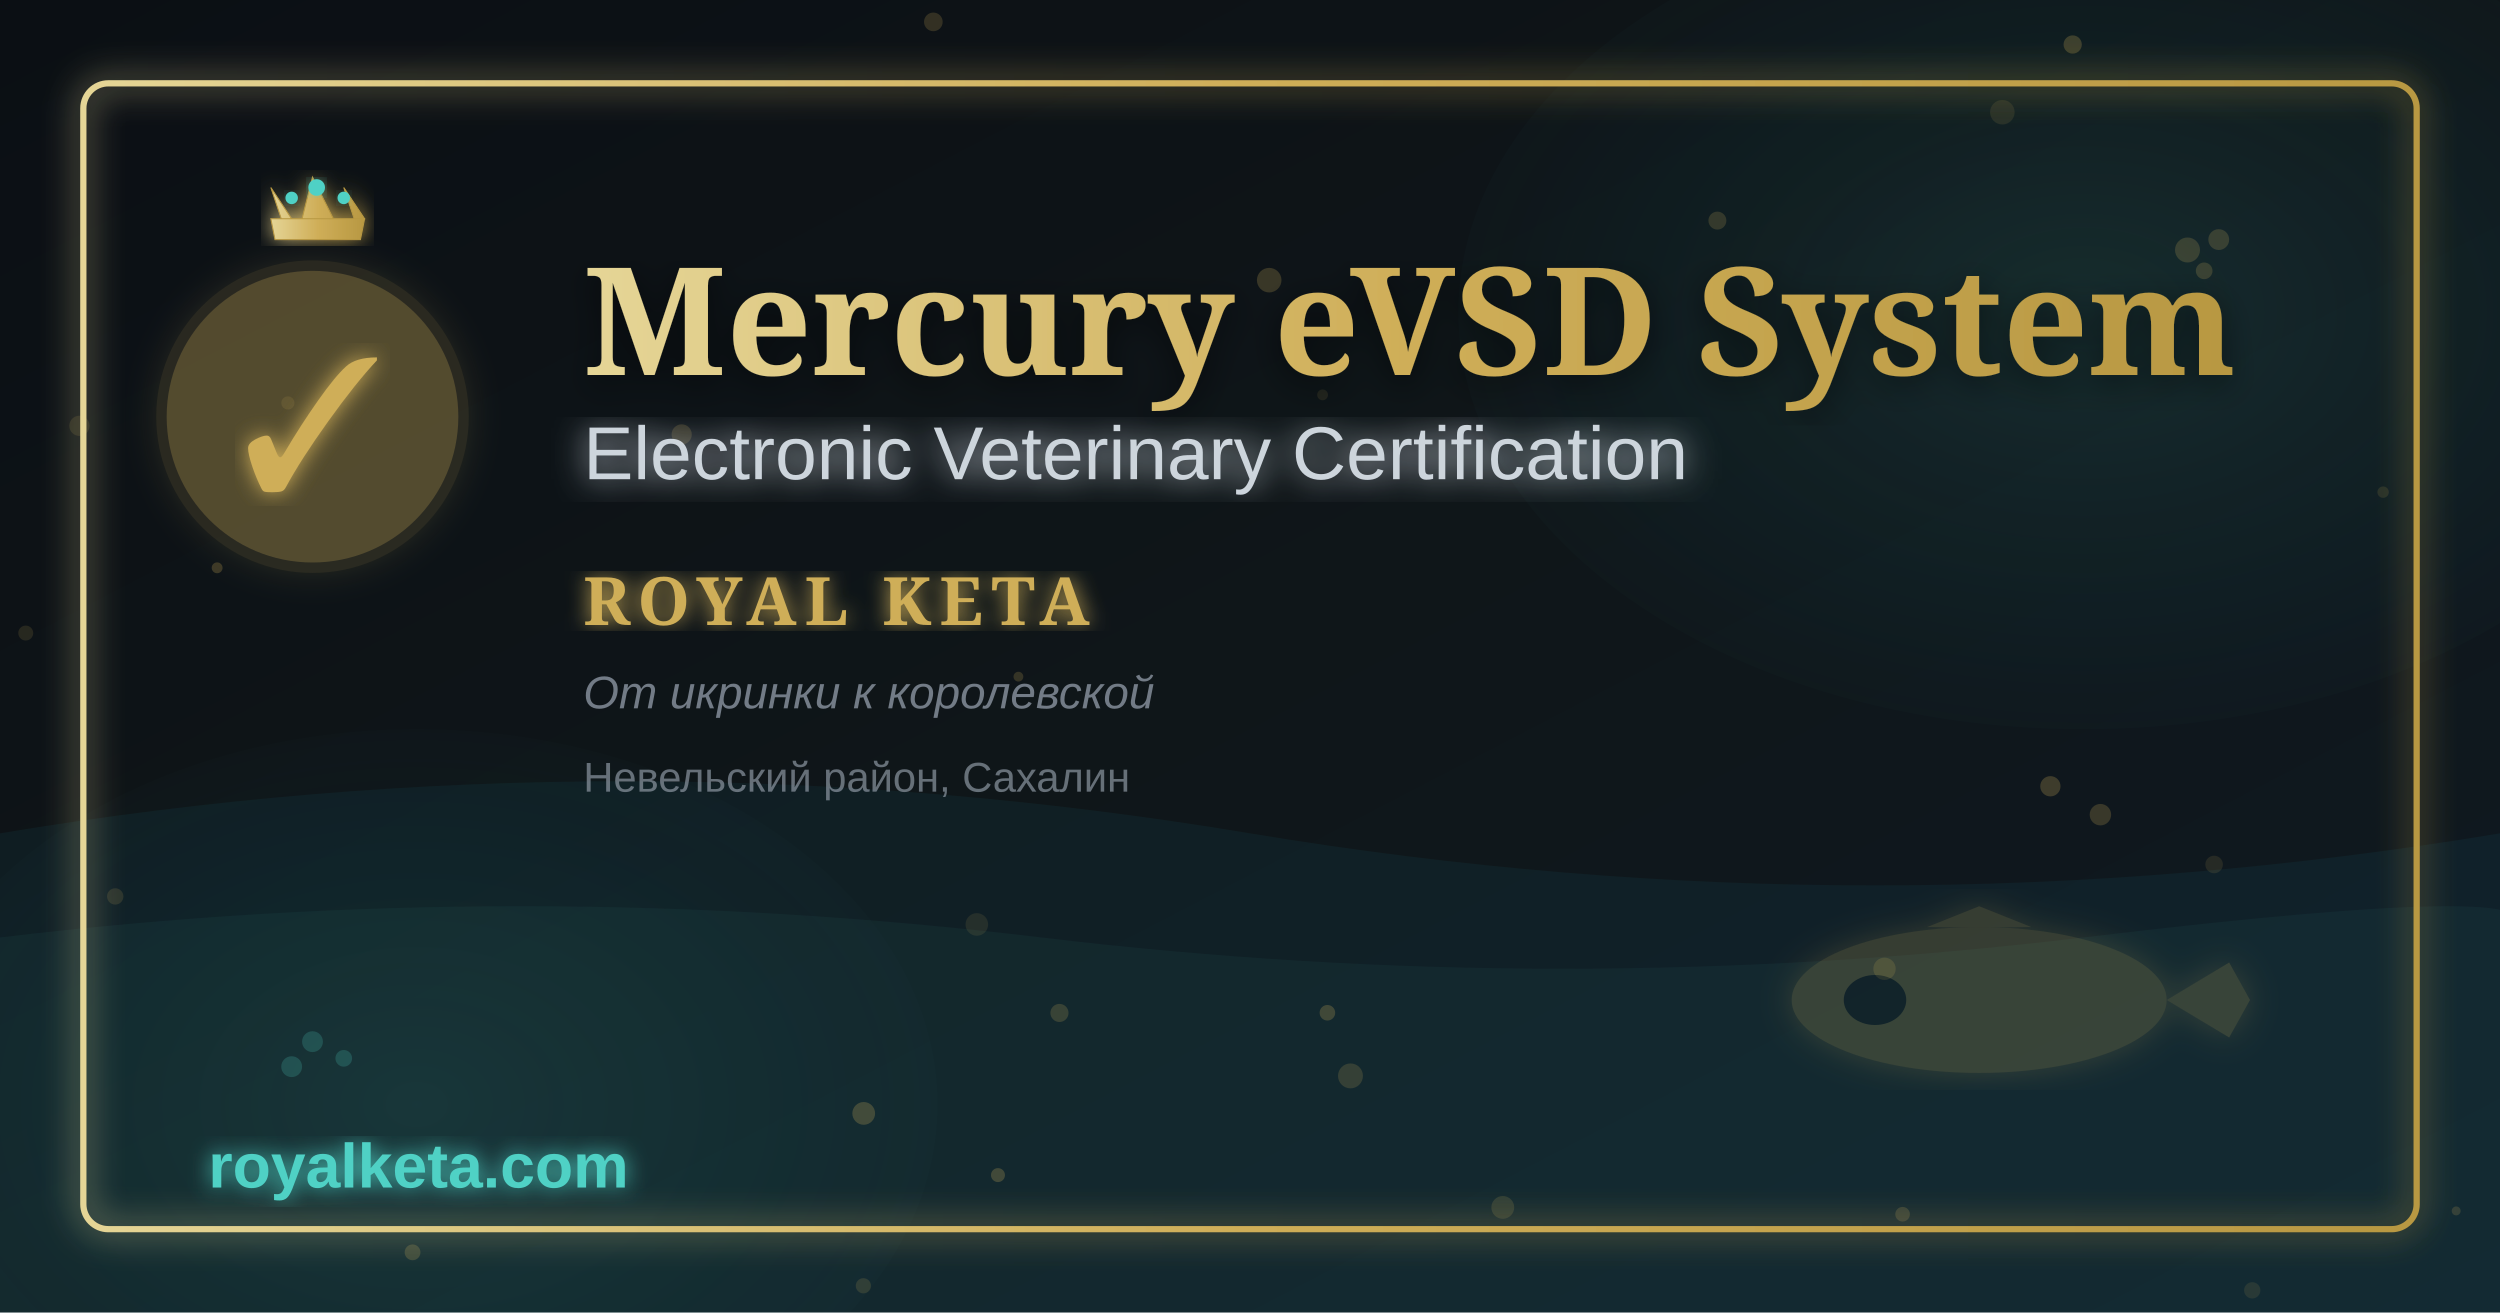
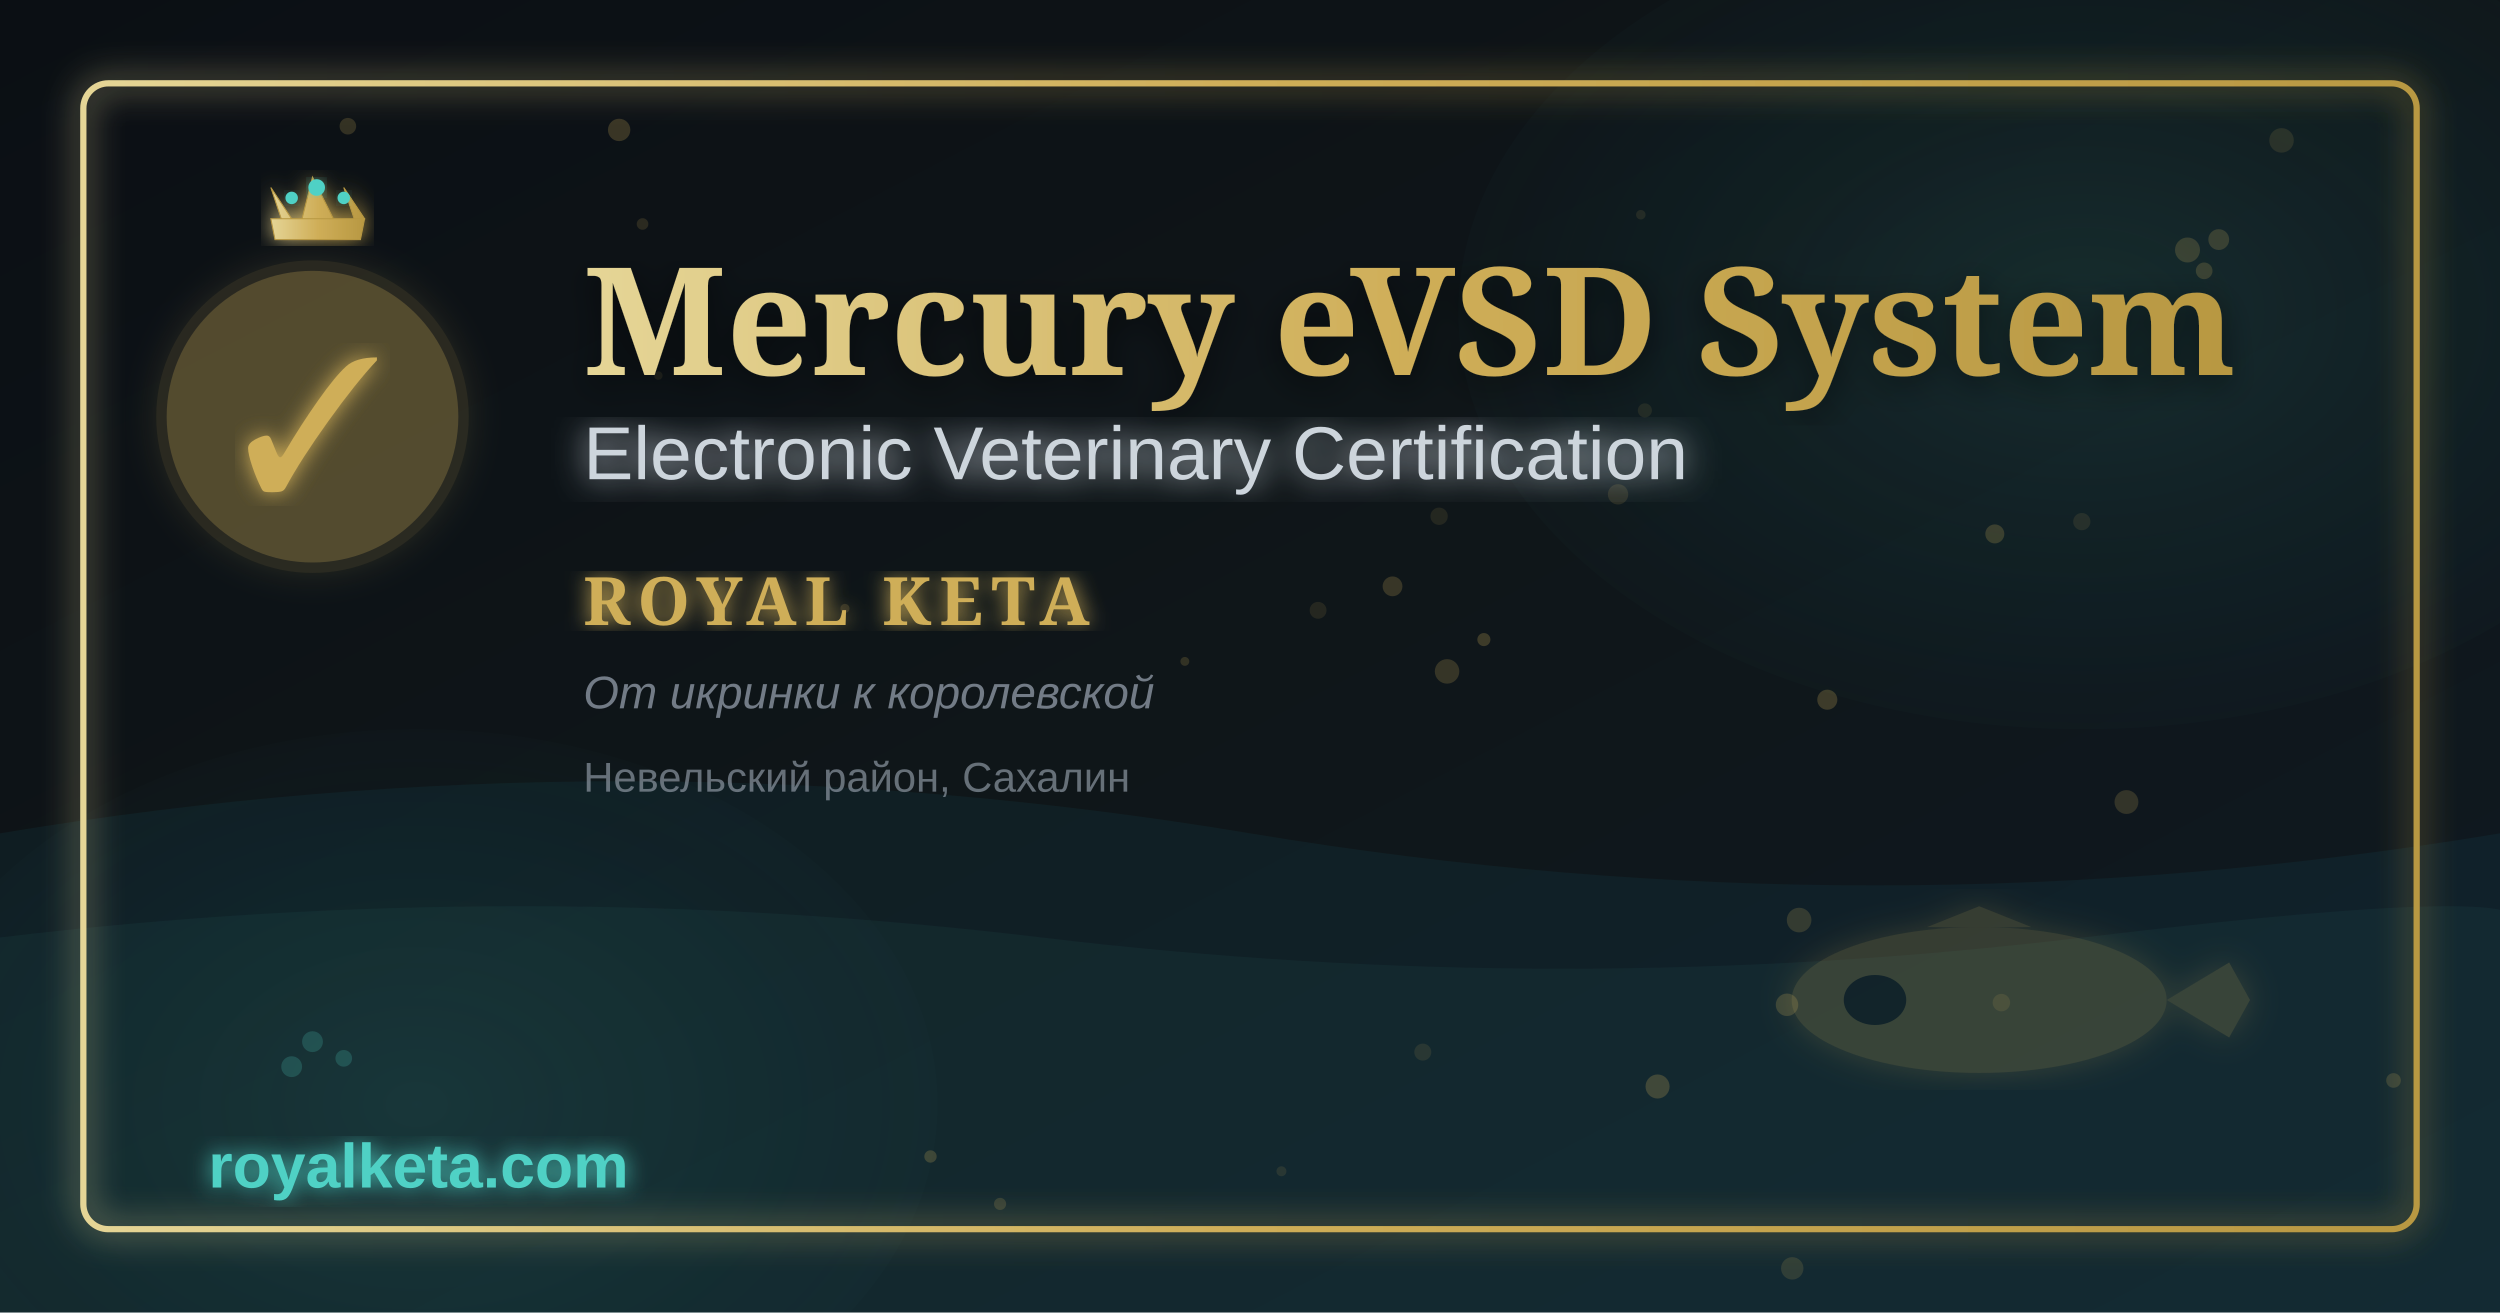
<svg xmlns="http://www.w3.org/2000/svg" width="1200" height="630">
  <defs>
    <linearGradient id="bgGradient" x1="0%" y1="0%" x2="100%" y2="100%">
      <stop offset="0%" style="stop-color:#0B0F14;stop-opacity:1" />
      <stop offset="50%" style="stop-color:#0F1619;stop-opacity:1" />
      <stop offset="100%" style="stop-color:#0F1922;stop-opacity:1" />
    </linearGradient>
    <linearGradient id="goldGradient" x1="0%" y1="0%" x2="100%" y2="0%">
      <stop offset="0%" style="stop-color:#E5D596;stop-opacity:1" />
      <stop offset="50%" style="stop-color:#CFAE58;stop-opacity:1" />
      <stop offset="100%" style="stop-color:#B89842;stop-opacity:1" />
    </linearGradient>
    <radialGradient id="oceanGradient" cx="50%" cy="50%" r="50%">
      <stop offset="0%" style="stop-color:#4FD1C5;stop-opacity:0.3" />
      <stop offset="100%" style="stop-color:#1E90A0;stop-opacity:0.05" />
    </radialGradient>
    <filter id="glow">
      <feGaussianBlur stdDeviation="5" result="coloredBlur" />
      <feMerge>
        <feMergeNode in="coloredBlur" />
        <feMergeNode in="SourceGraphic" />
      </feMerge>
    </filter>
    <filter id="softGlow">
      <feGaussianBlur stdDeviation="8" result="coloredBlur" />
      <feMerge>
        <feMergeNode in="coloredBlur" />
        <feMergeNode in="SourceGraphic" />
      </feMerge>
    </filter>
    <filter id="shadow">
      <feDropShadow dx="0" dy="4" stdDeviation="8" flood-color="#000000" flood-opacity="0.5" />
    </filter>
  </defs>
  <rect width="1200" height="630" fill="url(#bgGradient)" />
  <ellipse cx="1000" cy="150" rx="300" ry="200" fill="url(#oceanGradient)" opacity="0.4" />
  <ellipse cx="200" cy="530" rx="250" ry="180" fill="url(#oceanGradient)" opacity="0.3" />
  <path d="M 0 400 Q 300 350 600 400 T 1200 400 L 1200 630 L 0 630 Z" fill="#1E90A0" opacity="0.08" />
  <path d="M 0 450 Q 250 420 500 450 T 1000 450 T 1200 450 L 1200 630 L 0 630 Z" fill="#4FD1C5" opacity="0.05" />
-   <circle cx="634.843" cy="189.529" r="2.592" fill="#CFAE58" opacity="0.112" />
-   <circle cx="479.026" cy="564.047" r="3.355" fill="#CFAE58" opacity="0.249" />
-   <circle cx="961.126" cy="53.87" r="5.89" fill="#CFAE58" opacity="0.114" />
-   <circle cx="38.118" cy="204.395" r="4.856" fill="#CFAE58" opacity="0.129" />
-   <circle cx="488.839" cy="324.799" r="2.351" fill="#CFAE58" opacity="0.201" />
-   <circle cx="55.31" cy="430.286" r="3.926" fill="#CFAE58" opacity="0.147" />
-   <circle cx="1178.965" cy="581.241" r="2.139" fill="#CFAE58" opacity="0.181" />
-   <circle cx="609.21" cy="134.476" r="5.896" fill="#CFAE58" opacity="0.225" />
-   <circle cx="508.541" cy="486.214" r="4.345" fill="#CFAE58" opacity="0.2" />
-   <circle cx="327.213" cy="208.53" r="4.85" fill="#CFAE58" opacity="0.179" />
-   <circle cx="824.348" cy="105.891" r="4.309" fill="#CFAE58" opacity="0.19" />
-   <circle cx="648.229" cy="516.432" r="5.981" fill="#CFAE58" opacity="0.182" />
-   <circle cx="198.031" cy="601.123" r="3.79" fill="#CFAE58" opacity="0.213" />
-   <circle cx="104.224" cy="272.551" r="2.605" fill="#CFAE58" opacity="0.243" />
-   <circle cx="721.339" cy="579.559" r="5.476" fill="#CFAE58" opacity="0.16" />
-   <circle cx="1008.202" cy="391.043" r="5.148" fill="#CFAE58" opacity="0.22" />
-   <circle cx="1062.771" cy="414.95" r="4.211" fill="#CFAE58" opacity="0.124" />
-   <circle cx="913.239" cy="582.834" r="3.505" fill="#CFAE58" opacity="0.194" />
-   <circle cx="1143.895" cy="236.234" r="2.743" fill="#CFAE58" opacity="0.129" />
-   <circle cx="468.875" cy="443.738" r="5.426" fill="#CFAE58" opacity="0.112" />
-   <circle cx="448.006" cy="10.506" r="4.475" fill="#CFAE58" opacity="0.199" />
-   <circle cx="994.889" cy="21.361" r="4.376" fill="#CFAE58" opacity="0.239" />
-   <circle cx="984.182" cy="377.408" r="4.863" fill="#CFAE58" opacity="0.249" />
-   <circle cx="414.582" cy="534.432" r="5.459" fill="#CFAE58" opacity="0.249" />
-   <circle cx="1081.072" cy="619.358" r="3.913" fill="#CFAE58" opacity="0.116" />
-   <circle cx="637.158" cy="486.126" r="3.732" fill="#CFAE58" opacity="0.246" />
-   <circle cx="414.419" cy="617.171" r="3.656" fill="#CFAE58" opacity="0.155" />
-   <circle cx="904.567" cy="465.025" r="5.368" fill="#CFAE58" opacity="0.162" />
-   <circle cx="138.193" cy="193.409" r="3.147" fill="#CFAE58" opacity="0.122" />
-   <circle cx="12.354" cy="303.865" r="3.585" fill="#CFAE58" opacity="0.138" />
+   <circle cx="860.279" cy="608.813" r="5.376" fill="#CFAE58" opacity="0.159" />
+   <circle cx="308.424" cy="107.514" r="2.787" fill="#CFAE58" opacity="0.156" />
+   <circle cx="1148.89" cy="518.619" r="3.523" fill="#CFAE58" opacity="0.189" />
+   <circle cx="166.979" cy="60.585" r="3.984" fill="#CFAE58" opacity="0.202" />
+   <circle cx="863.574" cy="441.632" r="5.913" fill="#CFAE58" opacity="0.189" />
+   <circle cx="712.263" cy="306.996" r="3.14" fill="#CFAE58" opacity="0.245" />
+   <circle cx="1095.141" cy="67.381" r="5.891" fill="#CFAE58" opacity="0.128" />
+   <circle cx="446.635" cy="555.109" r="2.969" fill="#CFAE58" opacity="0.226" />
+   <circle cx="694.594" cy="322.271" r="5.88" fill="#CFAE58" opacity="0.207" />
+   <circle cx="960.669" cy="481.252" r="4.198" fill="#CFAE58" opacity="0.124" />
+   <circle cx="690.771" cy="247.804" r="4.165" fill="#CFAE58" opacity="0.112" />
+   <circle cx="752.426" cy="165.545" r="2.358" fill="#CFAE58" opacity="0.211" />
+   <circle cx="789.542" cy="196.997" r="3.382" fill="#CFAE58" opacity="0.104" />
+   <circle cx="957.511" cy="256.28" r="4.565" fill="#CFAE58" opacity="0.215" />
+   <circle cx="315.991" cy="180.277" r="2.044" fill="#CFAE58" opacity="0.102" />
+   <circle cx="795.632" cy="521.52" r="5.775" fill="#CFAE58" opacity="0.239" />
+   <circle cx="668.415" cy="281.444" r="4.752" fill="#CFAE58" opacity="0.214" />
+   <circle cx="615.088" cy="562.21" r="2.382" fill="#CFAE58" opacity="0.121" />
+   <circle cx="877.105" cy="335.86" r="4.822" fill="#CFAE58" opacity="0.24" />
+   <circle cx="480.036" cy="577.875" r="2.912" fill="#CFAE58" opacity="0.183" />
+   <circle cx="405.58" cy="292.05" r="2.186" fill="#CFAE58" opacity="0.17" />
+   <circle cx="568.723" cy="317.469" r="2.127" fill="#CFAE58" opacity="0.186" />
+   <circle cx="632.679" cy="292.954" r="4.039" fill="#CFAE58" opacity="0.121" />
+   <circle cx="1020.696" cy="384.982" r="5.727" fill="#CFAE58" opacity="0.188" />
+   <circle cx="776.664" cy="237.278" r="4.883" fill="#CFAE58" opacity="0.138" />
+   <circle cx="999.266" cy="250.374" r="4.145" fill="#CFAE58" opacity="0.112" />
+   <circle cx="682.939" cy="505.011" r="4.083" fill="#CFAE58" opacity="0.114" />
+   <circle cx="857.766" cy="482.302" r="5.401" fill="#CFAE58" opacity="0.212" />
+   <circle cx="787.59" cy="103.066" r="2.28" fill="#CFAE58" opacity="0.113" />
+   <circle cx="297.189" cy="62.363" r="5.372" fill="#CFAE58" opacity="0.234" />
  <rect x="40" y="40" width="1120" height="550" fill="none" stroke="url(#goldGradient)" stroke-width="3" rx="12" filter="url(#softGlow)" />
  <circle cx="150" cy="200" r="75" fill="#CFAE58" opacity="0.15" filter="url(#softGlow)" />
  <circle cx="150" cy="200" r="70" fill="#CFAE58" opacity="0.25" />
  <text x="150" y="235" font-size="90" text-anchor="middle" fill="#CFAE58" filter="url(#glow)">✓</text>
  <g transform="translate(100, 70)">
    <path d="M 30 20 L 40 35 L 35 35 Z M 50 15 L 60 35 L 45 35 Z M 65 20 L 75 35 L 70 35 Z M 30 35 L 75 35 L 73 45 L 32 45 Z" fill="url(#goldGradient)" filter="url(#glow)" stroke="#B89842" stroke-width="0.5" />
    <circle cx="40" cy="25" r="3" fill="#4FD1C5" filter="url(#glow)" />
    <circle cx="52" cy="20" r="4" fill="#4FD1C5" filter="url(#glow)" />
    <circle cx="65" cy="25" r="3" fill="#4FD1C5" filter="url(#glow)" />
  </g>
  <text x="280" y="180" font-family="Georgia, serif" font-size="72" font-weight="bold" fill="url(#goldGradient)" filter="url(#shadow)">Mercury eVSD System</text>
  <text x="280" y="230" font-family="Arial, sans-serif" font-size="36" fill="#D6DEE6" opacity="0.95" filter="url(#softGlow)">Electronic Veterinary Certification</text>
  <text x="280" y="300" font-family="Georgia, serif" font-size="32" font-weight="bold" fill="#CFAE58" letter-spacing="4" filter="url(#glow)">ROYAL KETA</text>
  <text x="280" y="340" font-family="Arial, sans-serif" font-size="22" font-style="italic" fill="#8B95A1" opacity="0.8">От икринки к королевской</text>
  <text x="280" y="380" font-family="Arial, sans-serif" font-size="20" fill="#8B95A1" opacity="0.7">Невельский район, Сахалин</text>
  <text x="100" y="570" font-family="Arial, sans-serif" font-size="30" font-weight="bold" fill="#4FD1C5" filter="url(#glow)">royalketa.com</text>
  <g transform="translate(950, 480)" opacity="0.2" filter="url(#softGlow)">
    <ellipse cx="0" cy="0" rx="90" ry="35" fill="#CFAE58" />
    <path d="M 90 0 L 120 -18 L 130 0 L 120 18 Z" fill="#CFAE58" />
    <path d="M -25 -35 L 0 -45 L 25 -35 Z" fill="#CFAE58" />
    <ellipse cx="-50" cy="0" rx="15" ry="12" fill="#0B0F14" />
  </g>
  <g opacity="0.2">
    <circle cx="1050" cy="120" r="6" fill="#CFAE58" />
    <circle cx="1065" cy="115" r="5" fill="#CFAE58" />
    <circle cx="1058" cy="130" r="4" fill="#CFAE58" />
    <circle cx="150" cy="500" r="5" fill="#4FD1C5" />
    <circle cx="165" cy="508" r="4" fill="#4FD1C5" />
    <circle cx="140" cy="512" r="5" fill="#4FD1C5" />
  </g>
</svg>
